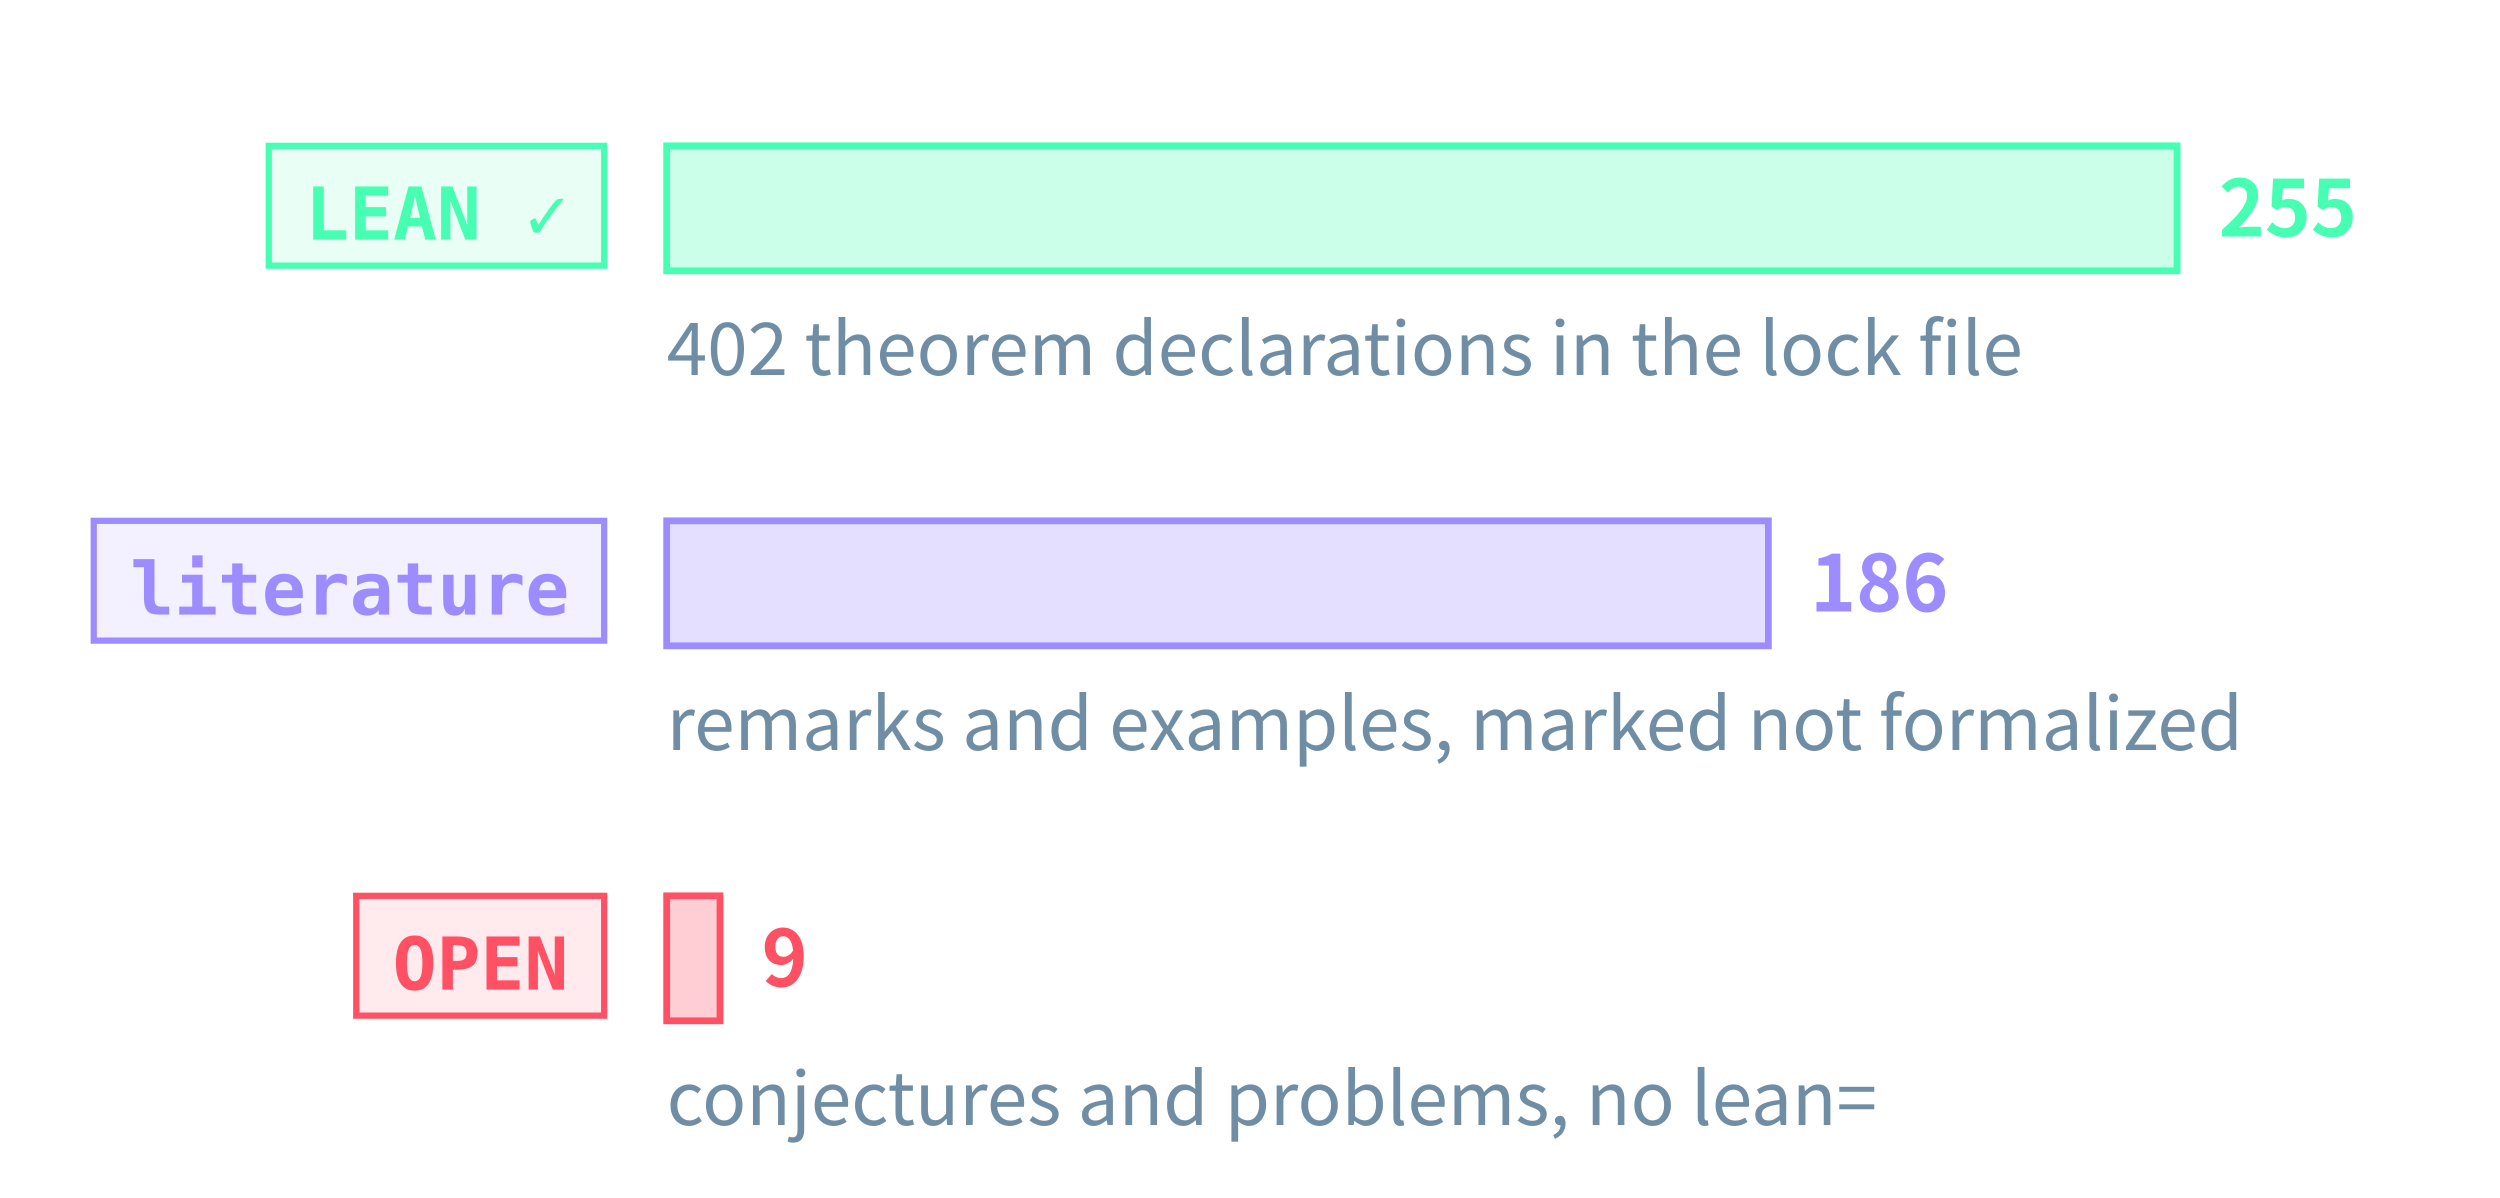
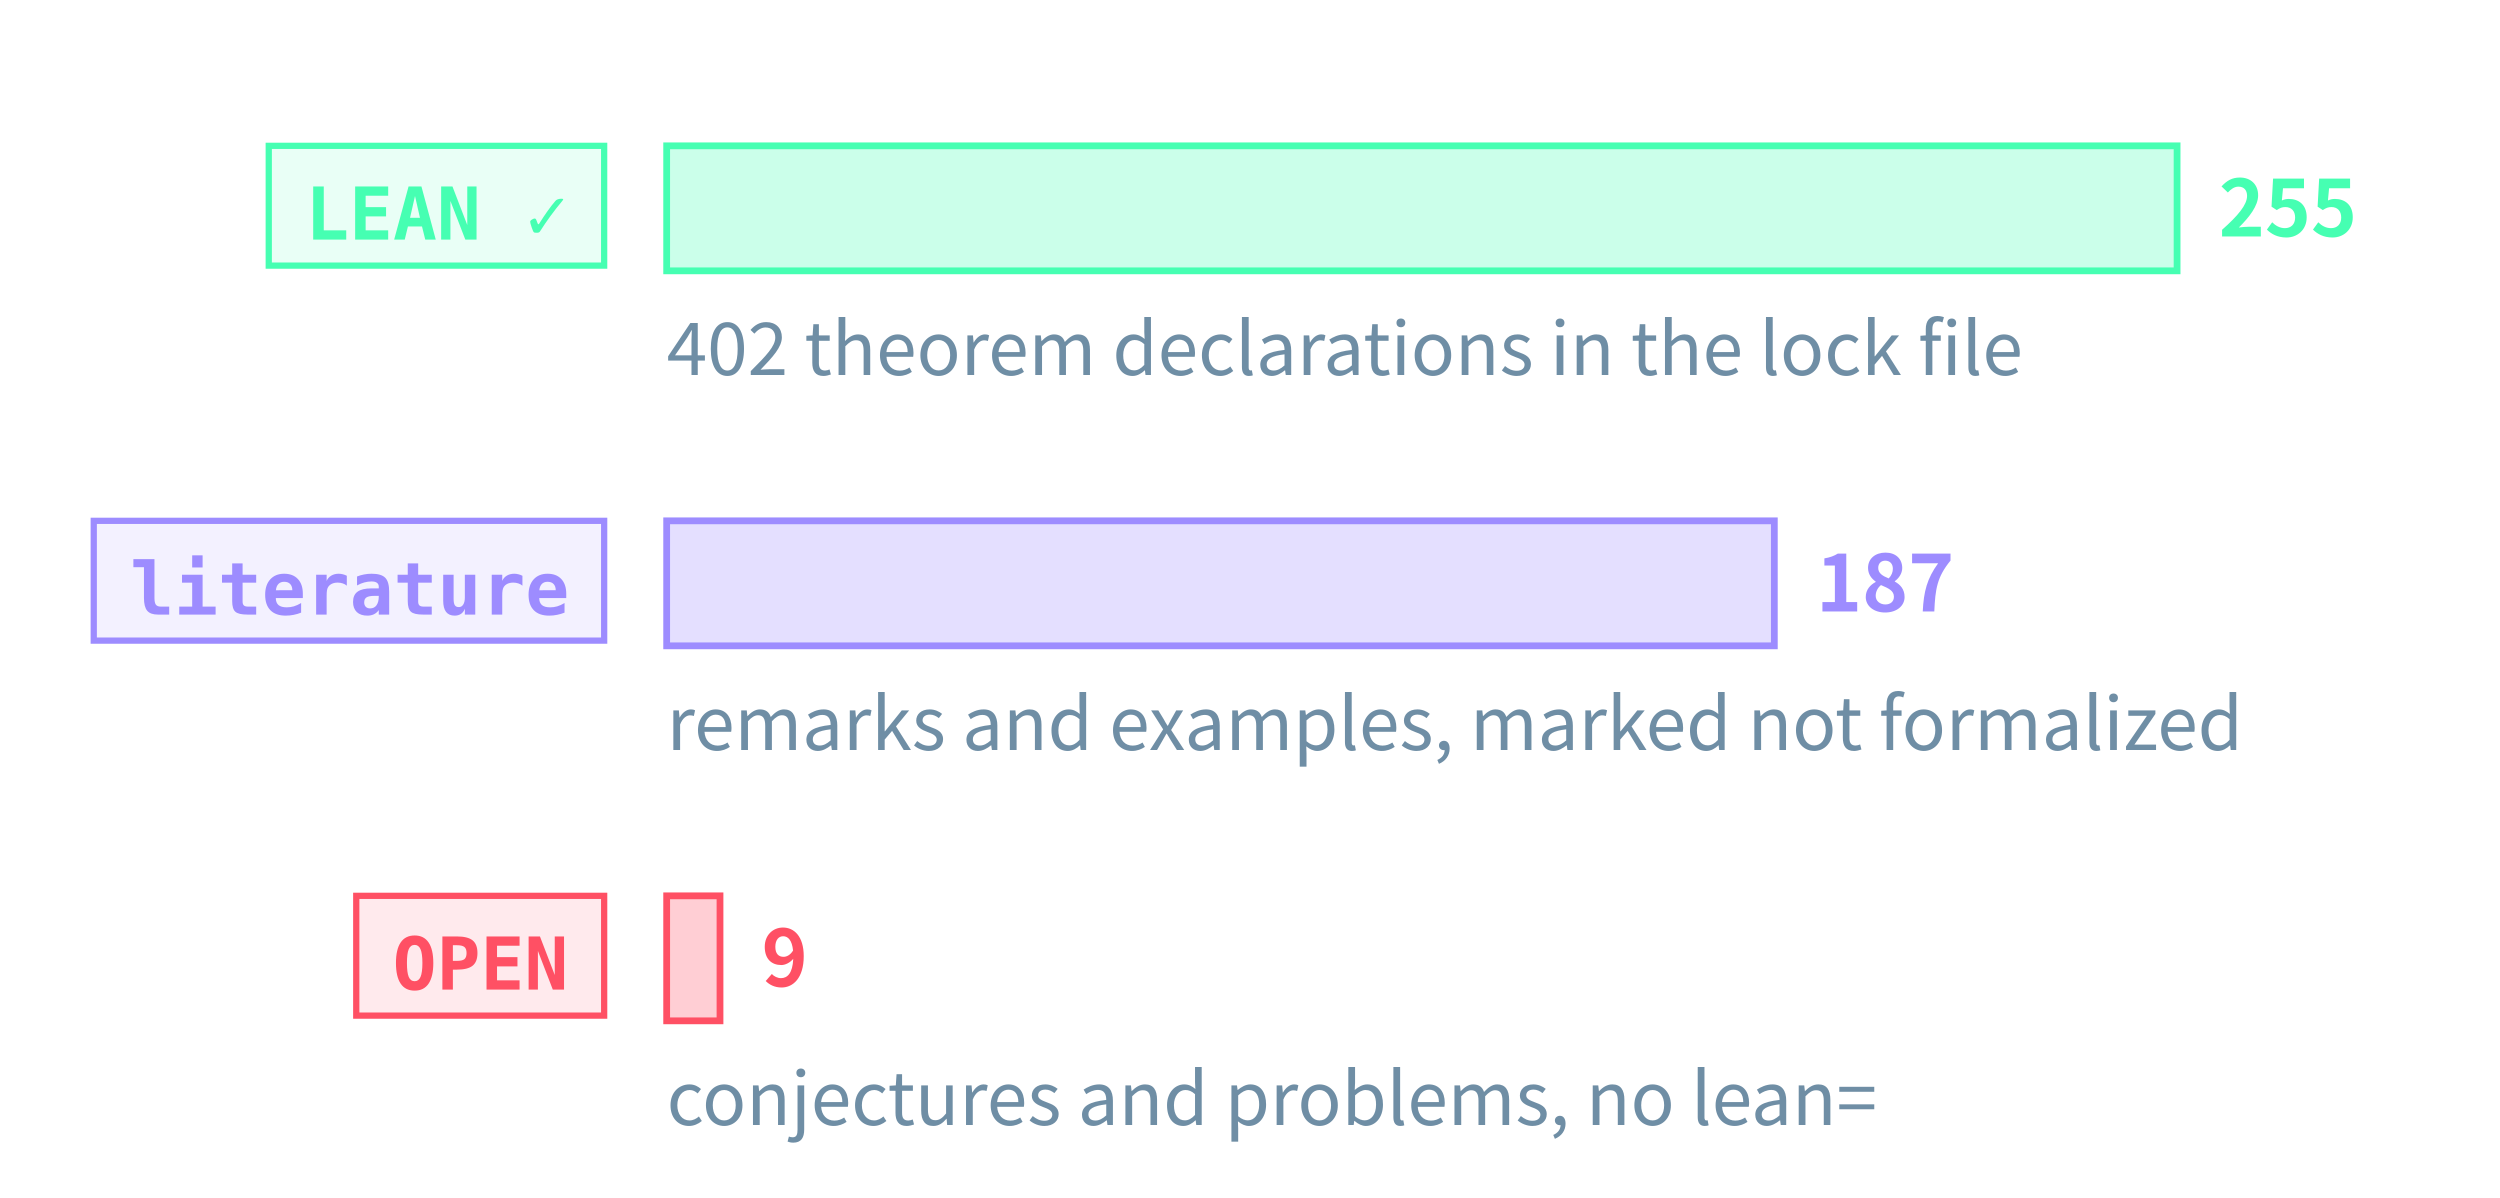
<svg xmlns="http://www.w3.org/2000/svg" class="tr-fig" data-tr-fig="prelude-three-tiers" data-lang="en" viewBox="0 0 480 230" width="480" height="230" font-family="'Noto Sans SC', 'Noto Sans CJK SC', 'Source Sans 3', 'PingFang SC', 'Microsoft YaHei', system-ui, sans-serif" role="img" aria-label="Three bars, each with a tag. The top bar is green, tagged LEAN ✓: the theorems, lemmas, propositions and corollaries with a Lean reference, the longest. The middle bar is violet, tagged “literature”: the remarks and examples marked as literature results. The bottom bar is red, tagged OPEN: the open conjectures and problems, very short. Each bar ends in its count; under the green bar a note gives the number of theorem declarations in the lock file.">
  <style>.ts-ink{stroke:#d4efff}.tf-ink{fill:#d4efff}.ts-dim{stroke:#6f8ea5}.tf-dim{fill:#6f8ea5}.ts-faint{stroke:#34506a}.tf-faint{fill:#34506a}.ts-edge{stroke:#143049}.tf-edge{fill:#143049}.ts-hot{stroke:#1f5d7c}.tf-hot{fill:#1f5d7c}.ts-bg{stroke:#03060c}.tf-bg{fill:#03060c}.ts-panel{stroke:#07101b}.tf-panel{fill:#07101b}.ts-sheet{stroke:#050c16}.tf-sheet{fill:#050c16}.ts-cyan{stroke:#19f0ff}.tf-cyan{fill:#19f0ff}.ts-magenta{stroke:#ff2fd0}.tf-magenta{fill:#ff2fd0}.ts-amber{stroke:#ffc83d}.tf-amber{fill:#ffc83d}.ts-violet{stroke:#9d8cff}.tf-violet{fill:#9d8cff}.ts-ok{stroke:#46ffb2}.tf-ok{fill:#46ffb2}.ts-warn{stroke:#ff5064}.tf-warn{fill:#ff5064}.ts-blue{stroke:#2a7bff}.tf-blue{fill:#2a7bff}.ts-orange{stroke:#ff8a3c}.tf-orange{fill:#ff8a3c}.ts-sigma{stroke:#cfe3ff}.tf-sigma{fill:#cfe3ff}</style>
  <rect x="51.6" y="28" width="64.4" height="23" class="ts-ok tf-ok" stroke-width="1.2" fill-opacity="0.12" />
  <text class="tf-ok tr-fig-mono" x="58.6" y="46" font-size="14" font-family="'JetBrains Mono', 'DejaVu Sans Mono', ui-monospace, Menlo, Consolas, monospace" font-weight="600">LEAN ✓</text>
  <rect x="128" y="28" width="290" height="24" class="ts-ok tf-ok" stroke-width="1.3" fill-opacity="0.28" />
  <text class="tf-ok" x="426" y="45.4" font-size="15" font-weight="600">255</text>
  <rect x="18" y="100" width="98" height="23" class="ts-violet tf-violet" stroke-width="1.2" fill-opacity="0.12" />
  <text class="tf-violet tr-fig-mono" x="25" y="118" font-size="14" font-family="'JetBrains Mono', 'DejaVu Sans Mono', ui-monospace, Menlo, Consolas, monospace" font-weight="600">literature</text>
-   <rect x="128" y="100" width="211.53" height="24" class="ts-violet tf-violet" stroke-width="1.3" fill-opacity="0.28" />
-   <text class="tf-violet" x="347.53" y="117.4" font-size="15" font-weight="600">186</text>
+   <rect x="128" y="100" width="212.67" height="24" class="ts-violet tf-violet" stroke-width="1.3" fill-opacity="0.28" />
+   <text class="tf-violet" x="348.67" y="117.4" font-size="15" font-weight="600">187</text>
  <rect x="68.4" y="172" width="47.6" height="23" class="ts-warn tf-warn" stroke-width="1.2" fill-opacity="0.12" />
  <text class="tf-warn tr-fig-mono" x="75.4" y="190" font-size="14" font-family="'JetBrains Mono', 'DejaVu Sans Mono', ui-monospace, Menlo, Consolas, monospace" font-weight="600">OPEN</text>
  <rect x="128" y="172" width="10.24" height="24" class="ts-warn tf-warn" stroke-width="1.3" fill-opacity="0.28" />
  <text class="tf-warn" x="146.24" y="189.4" font-size="15" font-weight="600">9</text>
  <text class="tf-dim" x="128" y="72" font-size="14">402 theorem declarations in the lock file</text>
  <text class="tf-dim" x="128" y="144" font-size="14">remarks and examples, marked not formalized</text>
  <text class="tf-dim" x="128" y="216" font-size="14">conjectures and problems, no lean=</text>
</svg>
